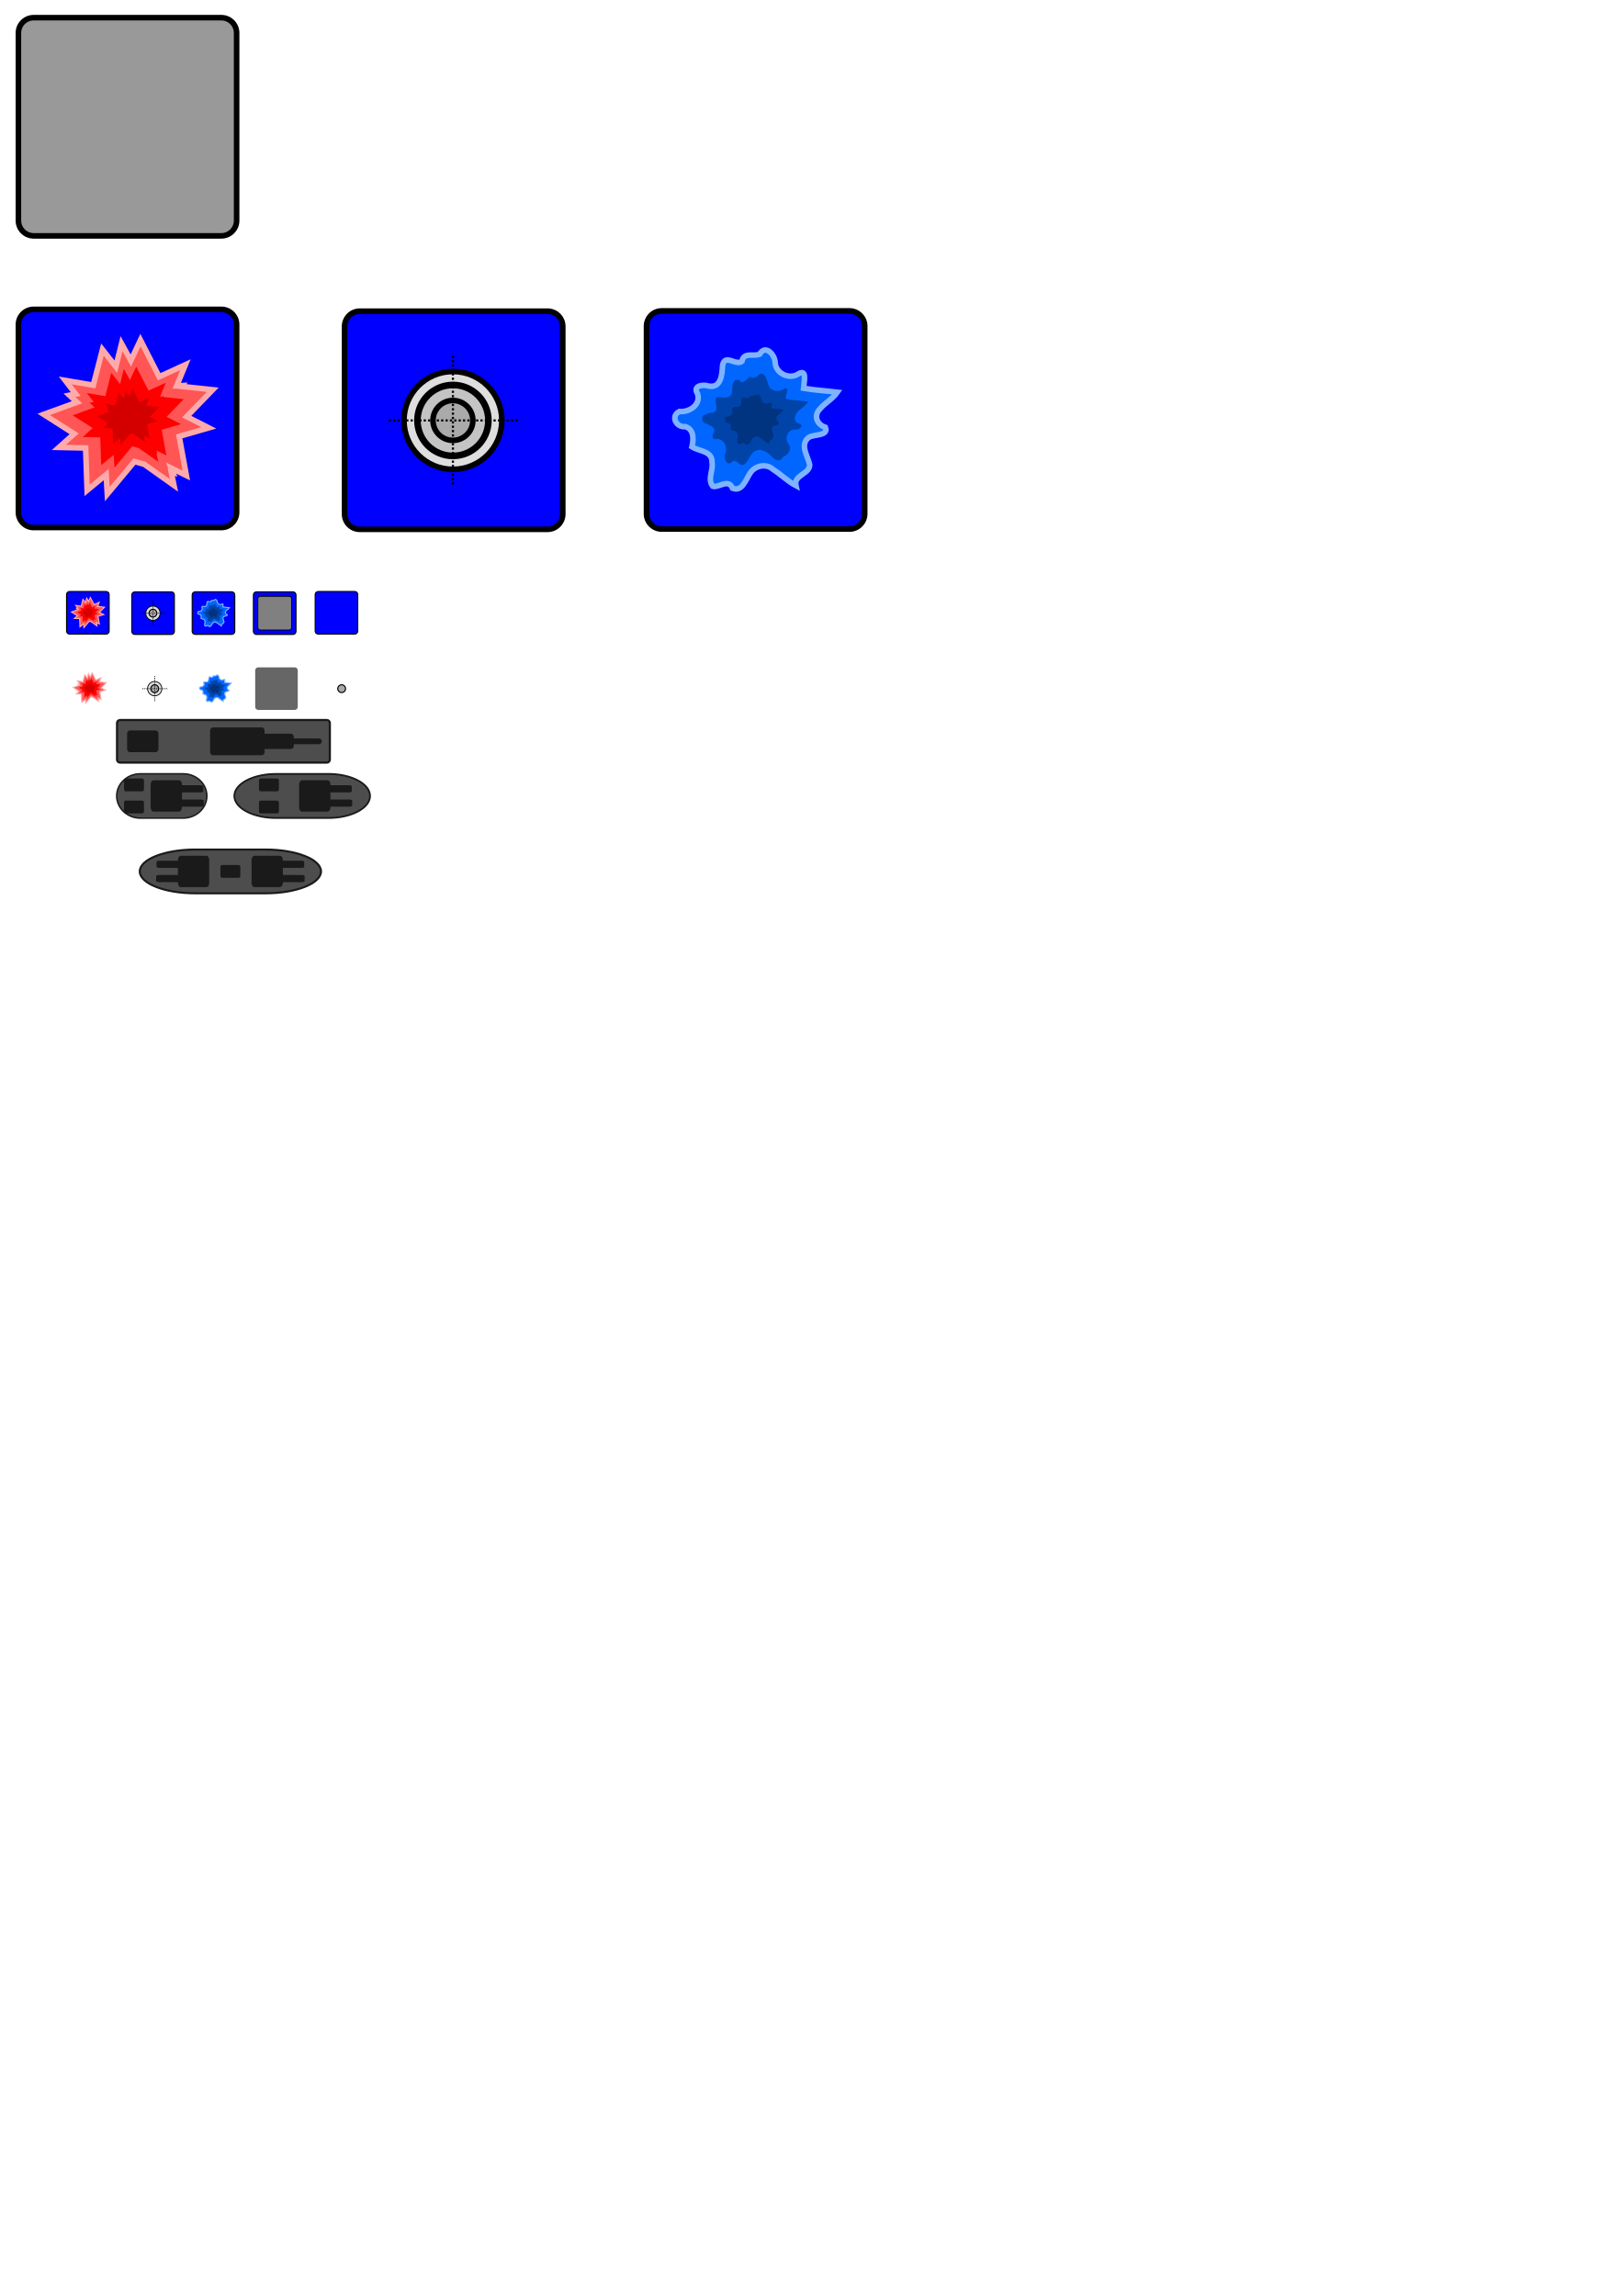
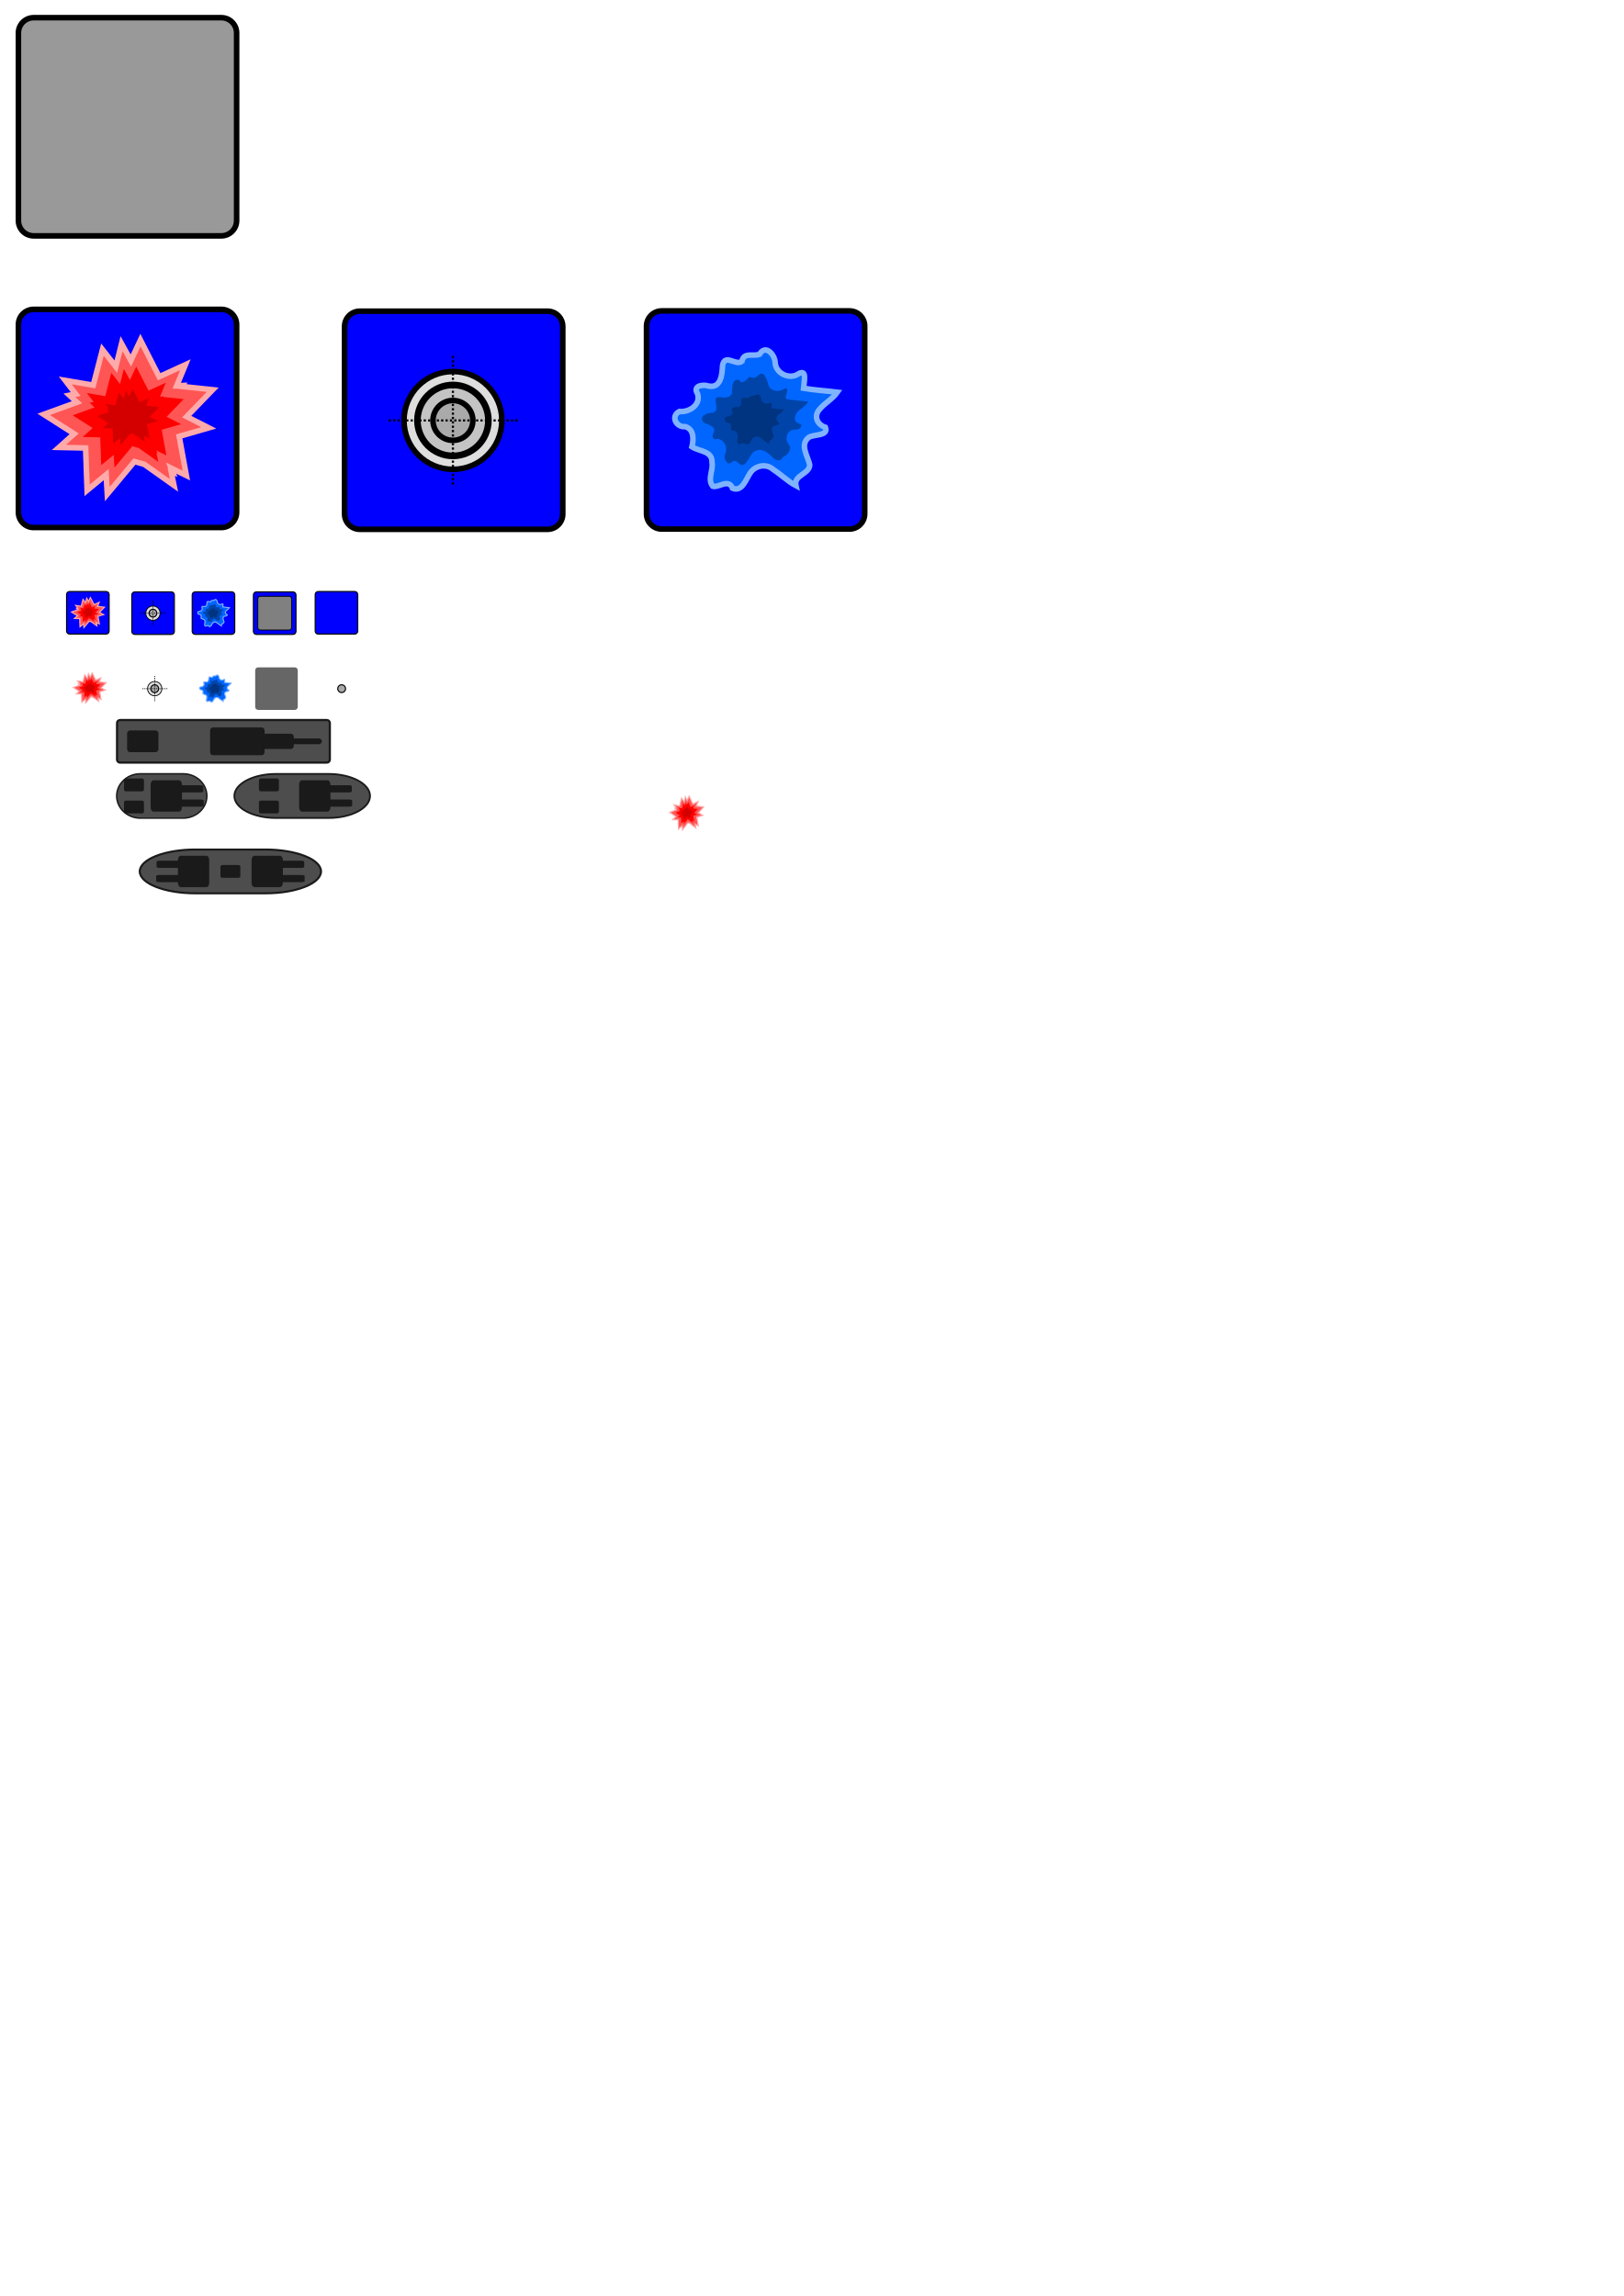
<svg xmlns="http://www.w3.org/2000/svg" width="744.094" height="1052.362" id="svg2">
  <defs id="defs4">
    </defs>
  <g id="layer1">
    <rect style="opacity:1;fill:#999999;fill-opacity:1;stroke:#000000;stroke-width:2.55;stroke-linecap:butt;stroke-miterlimit:10;stroke-dasharray:none;stroke-dashoffset:0;stroke-opacity:1" id="rect2383" width="100" height="100" x="8.436" y="8.102" rx="7" ry="7" />
    <rect ry="7" rx="7" y="141.791" x="8.436" height="100" width="100" id="rect2385" style="opacity:1;fill:#0000ff;fill-opacity:1;stroke:#000000;stroke-width:2.55;stroke-linecap:butt;stroke-miterlimit:10;stroke-dasharray:none;stroke-dashoffset:0;stroke-opacity:1" />
    <rect style="opacity:1;fill:#0000ff;fill-opacity:1;stroke:#000000;stroke-width:2.55;stroke-linecap:butt;stroke-miterlimit:10;stroke-dasharray:none;stroke-dashoffset:0;stroke-opacity:1" id="rect2387" width="100" height="100" x="157.902" y="142.621" rx="7" ry="7" />
    <path style="fill:#dedede;fill-opacity:1;stroke:#000000;stroke-width:2.55;stroke-linecap:butt;stroke-miterlimit:10;stroke-dasharray:none;stroke-dashoffset:0;stroke-opacity:1" id="path2393" d="M 302.253,300.052 A 22.42,22.42 0 1 1 257.413,300.052 A 22.42,22.42 0 1 1 302.253,300.052 z" transform="translate(-72.27311,-107.3503)" />
    <path d="M 302.253,300.052 A 22.42,22.42 0 1 1 257.413,300.052 A 22.42,22.42 0 1 1 302.253,300.052 z" id="path2395" style="fill:#c4c4c4;fill-opacity:1;stroke:#000000;stroke-width:4.173;stroke-linecap:butt;stroke-miterlimit:10;stroke-dasharray:none;stroke-dashoffset:0;stroke-opacity:1" transform="matrix(0.7252828,0,0,0.7252828,4.601773,-24.92079)" />
    <path transform="matrix(0.407808,0,0,0.407808,93.44163,70.33817)" style="fill:#aaaaaa;fill-opacity:1;stroke:#000000;stroke-width:6.253;stroke-linecap:butt;stroke-miterlimit:10;stroke-dasharray:none;stroke-dashoffset:0;stroke-opacity:1" id="path2397" d="M 302.253,300.052 A 22.42,22.42 0 1 1 257.413,300.052 A 22.42,22.42 0 1 1 302.253,300.052 z" />
    <g id="g3237" transform="translate(-47.31914,-139.6678)">
      <path id="path3225" d="M 144.802,318.3 L 130.586,316.787 L 130.844,316.385 L 128.416,316.517 L 128.283,316.519 L 132.286,306.833 L 120.251,312.332 L 111.684,295.557 L 107.277,304.897 L 103.028,297.194 L 100.388,307.717 L 94.281,299.915 L 90.065,316.212 L 77.23,314.034 L 82.006,320.291 L 79.142,320.829 L 82.604,324.038 L 67.344,329.594 L 81.295,338.493 L 74.313,344.74 L 86.561,345.006 L 87.242,364.421 L 95.975,357.213 L 96.489,366.133 L 108.928,351.212 L 113.46,352.501 L 127.048,362.135 L 125.789,356.014 L 126.5,356.222 L 125.712,354.203 L 132.713,357.613 L 129.429,339.682 L 142.973,335.77 L 132.869,330.625 L 144.802,318.3 z" style="opacity:1;fill:#ff5555;fill-opacity:1;stroke:#ffaaaa;stroke-width:2.55;stroke-linecap:butt;stroke-miterlimit:10;stroke-dasharray:none;stroke-dashoffset:0;stroke-opacity:1" />
      <path style="opacity:1;fill:#ff0000;fill-opacity:1;stroke:none;stroke-width:2.55;stroke-linecap:butt;stroke-miterlimit:10;stroke-dasharray:none;stroke-dashoffset:0;stroke-opacity:1" d="M 131.512,322.618 L 122.174,321.626 L 122.344,321.362 L 120.749,321.449 L 120.662,321.45 L 123.291,315.099 L 115.386,318.705 L 109.759,307.704 L 106.864,313.829 L 104.073,308.777 L 102.339,315.678 L 98.327,310.561 L 95.558,321.249 L 87.128,319.821 L 90.265,323.924 L 88.384,324.277 L 90.657,326.381 L 80.634,330.025 L 89.797,335.86 L 85.211,339.957 L 93.257,340.132 L 93.704,352.863 L 99.44,348.137 L 99.778,353.986 L 107.948,344.201 L 110.925,345.046 L 119.851,351.364 L 119.023,347.35 L 119.49,347.487 L 118.973,346.163 L 123.572,348.399 L 121.414,336.64 L 130.31,334.075 L 123.674,330.701 L 131.512,322.618 z" id="path3233" />
      <path id="path3235" d="M 120.32,326.254 L 115.091,325.701 L 115.186,325.554 L 114.292,325.602 L 114.243,325.603 L 115.716,322.059 L 111.289,324.071 L 108.137,317.933 L 106.516,321.35 L 104.953,318.532 L 103.982,322.382 L 101.735,319.527 L 100.184,325.491 L 95.462,324.694 L 97.219,326.983 L 96.166,327.18 L 97.439,328.354 L 91.825,330.387 L 96.958,333.643 L 94.389,335.929 L 98.895,336.027 L 99.146,343.131 L 102.358,340.493 L 102.547,343.757 L 107.123,338.297 L 108.79,338.769 L 113.789,342.294 L 113.326,340.054 L 113.588,340.131 L 113.298,339.392 L 115.873,340.64 L 114.665,334.079 L 119.647,332.647 L 115.93,330.765 L 120.32,326.254 z" style="opacity:1;fill:#d40000;fill-opacity:1;stroke:none;stroke-width:2.55;stroke-linecap:butt;stroke-miterlimit:10;stroke-dasharray:none;stroke-dashoffset:0;stroke-opacity:1" />
    </g>
    <rect style="opacity:1;fill:#0000ff;fill-opacity:1;stroke:#000000;stroke-width:2.55;stroke-linecap:butt;stroke-miterlimit:10;stroke-dasharray:none;stroke-dashoffset:0;stroke-opacity:1" id="rect3248" width="100" height="100" x="296.274" y="142.494" rx="7" ry="7" />
    <g id="g3342" transform="translate(7.113585,101.0409)">
      <path id="path3270" d="M 376.615,78.715 C 371.452,78.068 366.24,77.811 361.11,76.907 C 361.271,74.371 363.117,67.369 358.36,70.562 C 354.293,72.936 348.315,69.936 348.134,65.129 C 347.97,61.463 343.656,56.635 340.992,61.317 C 338.16,62.489 333.743,60.161 332.908,64.536 C 330.161,66.884 325.076,60.728 324.007,66.49 C 323.809,70.509 323.352,77.005 317.629,75.904 C 315.033,75.012 310.173,75.727 312.549,79.416 C 314.193,84.565 308.648,88.009 304.222,87.564 C 299.992,89.712 302.865,95.018 306.887,94.486 C 311.237,95.753 310.677,100.979 309.964,103.732 C 313.222,105.953 319.329,105.47 319.18,110.881 C 319.872,114.529 316.916,118.586 319.516,121.842 C 322.12,122.666 326.738,118.105 328.594,122.744 C 332.938,124.517 334.72,118.758 336.532,115.986 C 338.743,112.364 344,111.175 347.227,114.167 C 350.826,116.434 353.833,119.555 357.617,121.543 C 356.508,116.625 363.927,116.293 363.96,111.996 C 363.108,108.001 359.24,102.87 363.469,99.465 C 365.686,97.902 372.79,98.912 371.129,94.808 C 367.265,93.549 365.566,89.525 368.655,86.362 C 371.042,83.54 374.497,81.809 376.615,78.715 z" style="fill:#0066ff;fill-opacity:1;stroke:#80b3ff;stroke-width:2.55;stroke-linecap:butt;stroke-miterlimit:10;stroke-dasharray:none;stroke-dashoffset:0;stroke-opacity:1" />
      <path id="path3272" d="M 363.325,83.033 C 359.926,82.594 356.486,82.47 353.116,81.815 C 352.309,80.352 355.384,76.322 352.176,77.113 C 349.99,78.913 345.787,78.358 345.047,75.325 C 344.398,73.484 343.352,68.774 340.705,70.649 C 339.613,72.152 337.647,72.553 336.482,71.572 C 335.144,72.649 333.086,75.693 331.582,73.079 C 328.034,72.441 328.469,77.056 328.312,79.314 C 327.082,82.092 323.514,80.868 321.397,80.989 C 319.49,82.974 323.223,87.017 319.46,88.146 C 317.169,88.064 312.856,89.697 315.269,92.47 C 316.961,93.732 320.85,93.997 320.12,96.948 C 318.999,98.519 319.14,100.842 321.592,100.114 C 324.806,100.288 326.585,104.251 325.155,106.968 C 324.396,108.977 325.985,112.907 328.341,110.641 C 330.526,108.852 331.783,113.05 333.765,111.899 C 336.3,110.391 336.414,106.66 339.323,105.521 C 342.115,104.274 344.878,106.494 346.737,108.389 C 348.026,109.942 350.659,110.904 351.528,108.516 C 354.195,107.475 356.269,104.401 353.89,101.983 C 352.345,99.237 354.171,95.52 357.488,95.864 C 359.237,96.134 361.628,93.678 358.946,93.081 C 355.495,91.82 357.675,87.49 360.075,86.293 C 361.248,85.306 362.5,84.351 363.325,83.033 z" style="fill:#0044aa;fill-opacity:1;stroke:none;stroke-width:2.55;stroke-linecap:butt;stroke-miterlimit:10;stroke-dasharray:none;stroke-dashoffset:0;stroke-opacity:1" />
      <path id="path3274" d="M 352.134,86.67 C 350.207,86.474 348.283,86.242 346.353,86.081 C 346.563,85.157 347.05,82.654 345.345,83.728 C 343.662,84.616 341.677,83.251 341.637,81.424 C 341.417,80.101 340.047,79.104 339.021,80.237 C 337.733,80.252 336.26,80.535 335.588,81.597 C 334.432,81.106 332.451,80.719 332.656,82.665 C 332.567,83.762 332.506,85.433 331.116,85.614 C 329.915,85.163 327.614,85.704 328.553,87.409 C 328.999,89.184 327.013,89.946 325.637,89.959 C 324.063,91.019 325.65,92.964 327.118,92.88 C 328.832,93.682 326.733,96.114 328.786,96.338 C 330.733,96.4 331.367,98.39 330.879,100.013 C 330.501,101.133 330.762,103.309 332.406,102.397 C 333.42,101.643 334.287,102.356 335.12,102.79 C 336.754,102.718 337.005,100.788 337.851,99.759 C 338.912,98.731 340.841,98.834 341.792,99.962 C 343.041,100.804 344.134,101.892 345.497,102.55 C 344.685,100.898 347.295,100.395 347.35,98.903 C 347.398,97.396 345.572,95.466 347.226,94.281 C 348.11,93.88 350.832,93.817 349.504,92.351 C 348.203,91.239 348.522,89.422 350.046,88.72 C 350.796,88.097 351.558,87.466 352.134,86.67 z" style="fill:#003380;fill-opacity:1;stroke:none;stroke-width:2.55;stroke-linecap:butt;stroke-miterlimit:10;stroke-dasharray:none;stroke-dashoffset:0;stroke-opacity:1" />
    </g>
    <g id="g3351" style="stroke:#000000;stroke-width:1;stroke-miterlimit:4;stroke-dasharray:1,1;stroke-dashoffset:0">
      <path id="path3347" d="M 207.56,163.091 C 207.56,222.313 207.56,222.313 207.56,222.313" style="fill:none;fill-rule:evenodd;stroke:#000000;stroke-width:1;stroke-linecap:butt;stroke-linejoin:miter;stroke-opacity:1;stroke-miterlimit:4;stroke-dasharray:1,1;stroke-dashoffset:0" />
      <path style="fill:none;fill-rule:evenodd;stroke:#000000;stroke-width:1;stroke-linecap:butt;stroke-linejoin:miter;stroke-miterlimit:4;stroke-dasharray:1,1;stroke-opacity:1;stroke-dashoffset:0" d="M 237.171,192.702 C 177.949,192.702 177.949,192.702 177.949,192.702" id="path3349" />
    </g>
    <rect style="opacity:1;fill:#0000ff;fill-opacity:1;stroke:#000000;stroke-width:0.497;stroke-linecap:butt;stroke-miterlimit:10;stroke-dasharray:none;stroke-dashoffset:0;stroke-opacity:1" id="rect3355" width="19.503" height="19.503" x="30.512" y="271.12" rx="1.365" ry="1.365" />
    <rect ry="1.365" rx="1.365" y="271.286" x="60.405" height="19.503" width="19.503" id="rect3357" style="opacity:1;fill:#0000ff;fill-opacity:1;stroke:#000000;stroke-width:0.497;stroke-linecap:butt;stroke-miterlimit:10;stroke-dasharray:none;stroke-dashoffset:0;stroke-opacity:1" />
    <path transform="matrix(0.1463328,0,0,0.1463328,29.14071,237.1456)" d="M 302.253,300.052 A 22.42,22.42 0 1 1 257.413,300.052 A 22.42,22.42 0 1 1 302.253,300.052 z" id="path3359" style="fill:#dedede;fill-opacity:1;stroke:#000000;stroke-width:2.55;stroke-linecap:butt;stroke-miterlimit:10;stroke-dasharray:none;stroke-dashoffset:0;stroke-opacity:1" />
    <path d="M 302.253,300.052 A 22.42,22.42 0 1 1 257.413,300.052 A 22.42,22.42 0 1 1 302.253,300.052 z" id="path3363" style="fill:#aaaaaa;fill-opacity:1;stroke:#000000;stroke-width:6.253;stroke-linecap:butt;stroke-miterlimit:10;stroke-dasharray:none;stroke-dashoffset:0;stroke-opacity:1" transform="matrix(7.9533496e-2,0,0,7.9533496e-2,47.83335,257.1889)" />
    <g transform="matrix(0.1950268,0,0,0.1950268,19.63791,216.2279)" id="g3365">
      <path style="opacity:1;fill:#ff5555;fill-opacity:1;stroke:#ffaaaa;stroke-width:2.55;stroke-linecap:butt;stroke-miterlimit:10;stroke-dasharray:none;stroke-dashoffset:0;stroke-opacity:1" d="M 144.802,318.3 L 130.586,316.787 L 130.844,316.385 L 128.416,316.517 L 128.283,316.519 L 132.286,306.833 L 120.251,312.332 L 111.684,295.557 L 107.277,304.897 L 103.028,297.194 L 100.388,307.717 L 94.281,299.915 L 90.065,316.212 L 77.23,314.034 L 82.006,320.291 L 79.142,320.829 L 82.604,324.038 L 67.344,329.594 L 81.295,338.493 L 74.313,344.74 L 86.561,345.006 L 87.242,364.421 L 95.975,357.213 L 96.489,366.133 L 108.928,351.212 L 113.46,352.501 L 127.048,362.135 L 125.789,356.014 L 126.5,356.222 L 125.712,354.203 L 132.713,357.613 L 129.429,339.682 L 142.973,335.77 L 132.869,330.625 L 144.802,318.3 z" id="path3367" />
      <path id="path3369" d="M 131.512,322.618 L 122.174,321.626 L 122.344,321.362 L 120.749,321.449 L 120.662,321.45 L 123.291,315.099 L 115.386,318.705 L 109.759,307.704 L 106.864,313.829 L 104.073,308.777 L 102.339,315.678 L 98.327,310.561 L 95.558,321.249 L 87.128,319.821 L 90.265,323.924 L 88.384,324.277 L 90.657,326.381 L 80.634,330.025 L 89.797,335.86 L 85.211,339.957 L 93.257,340.132 L 93.704,352.863 L 99.44,348.137 L 99.778,353.986 L 107.948,344.201 L 110.925,345.046 L 119.851,351.364 L 119.023,347.35 L 119.49,347.487 L 118.973,346.163 L 123.572,348.399 L 121.414,336.64 L 130.31,334.075 L 123.674,330.701 L 131.512,322.618 z" style="opacity:1;fill:#ff0000;fill-opacity:1;stroke:none;stroke-width:2.55;stroke-linecap:butt;stroke-miterlimit:10;stroke-dasharray:none;stroke-dashoffset:0;stroke-opacity:1" />
      <path style="opacity:1;fill:#d40000;fill-opacity:1;stroke:none;stroke-width:2.55;stroke-linecap:butt;stroke-miterlimit:10;stroke-dasharray:none;stroke-dashoffset:0;stroke-opacity:1" d="M 120.32,326.254 L 115.091,325.701 L 115.186,325.554 L 114.292,325.602 L 114.243,325.603 L 115.716,322.059 L 111.289,324.071 L 108.137,317.933 L 106.516,321.35 L 104.953,318.532 L 103.982,322.382 L 101.735,319.527 L 100.184,325.491 L 95.462,324.694 L 97.219,326.983 L 96.166,327.18 L 97.439,328.354 L 91.825,330.387 L 96.958,333.643 L 94.389,335.929 L 98.895,336.027 L 99.146,343.131 L 102.358,340.493 L 102.547,343.757 L 107.123,338.297 L 108.79,338.769 L 113.789,342.294 L 113.326,340.054 L 113.588,340.131 L 113.298,339.392 L 115.873,340.64 L 114.665,334.079 L 119.647,332.647 L 115.93,330.765 L 120.32,326.254 z" id="path3371" />
    </g>
    <rect ry="1.365" rx="1.365" y="271.26" x="88.079" height="19.503" width="19.503" id="rect3373" style="opacity:1;fill:#0000ff;fill-opacity:1;stroke:#000000;stroke-width:0.497;stroke-linecap:butt;stroke-miterlimit:10;stroke-dasharray:none;stroke-dashoffset:0;stroke-opacity:1" />
    <g transform="matrix(0.1950268,0,0,0.1950268,31.68522,263.1761)" id="g3375">
      <path style="fill:#0066ff;fill-opacity:1;stroke:#80b3ff;stroke-width:2.55;stroke-linecap:butt;stroke-miterlimit:10;stroke-dasharray:none;stroke-dashoffset:0;stroke-opacity:1" d="M 376.615,78.715 C 371.452,78.068 366.24,77.811 361.11,76.907 C 361.271,74.371 363.117,67.369 358.36,70.562 C 354.293,72.936 348.315,69.936 348.134,65.129 C 347.97,61.463 343.656,56.635 340.992,61.317 C 338.16,62.489 333.743,60.161 332.908,64.536 C 330.161,66.884 325.076,60.728 324.007,66.49 C 323.809,70.509 323.352,77.005 317.629,75.904 C 315.033,75.012 310.173,75.727 312.549,79.416 C 314.193,84.565 308.648,88.009 304.222,87.564 C 299.992,89.712 302.865,95.018 306.887,94.486 C 311.237,95.753 310.677,100.979 309.964,103.732 C 313.222,105.953 319.329,105.47 319.18,110.881 C 319.872,114.529 316.916,118.586 319.516,121.842 C 322.12,122.666 326.738,118.105 328.594,122.744 C 332.938,124.517 334.72,118.758 336.532,115.986 C 338.743,112.364 344,111.175 347.227,114.167 C 350.826,116.434 353.833,119.555 357.617,121.543 C 356.508,116.625 363.927,116.293 363.96,111.996 C 363.108,108.001 359.24,102.87 363.469,99.465 C 365.686,97.902 372.79,98.912 371.129,94.808 C 367.265,93.549 365.566,89.525 368.655,86.362 C 371.042,83.54 374.497,81.809 376.615,78.715 z" id="path3377" />
      <path style="fill:#0044aa;fill-opacity:1;stroke:none;stroke-width:2.55;stroke-linecap:butt;stroke-miterlimit:10;stroke-dasharray:none;stroke-dashoffset:0;stroke-opacity:1" d="M 363.325,83.033 C 359.926,82.594 356.486,82.47 353.116,81.815 C 352.309,80.352 355.384,76.322 352.176,77.113 C 349.99,78.913 345.787,78.358 345.047,75.325 C 344.398,73.484 343.352,68.774 340.705,70.649 C 339.613,72.152 337.647,72.553 336.482,71.572 C 335.144,72.649 333.086,75.693 331.582,73.079 C 328.034,72.441 328.469,77.056 328.312,79.314 C 327.082,82.092 323.514,80.868 321.397,80.989 C 319.49,82.974 323.223,87.017 319.46,88.146 C 317.169,88.064 312.856,89.697 315.269,92.47 C 316.961,93.732 320.85,93.997 320.12,96.948 C 318.999,98.519 319.14,100.842 321.592,100.114 C 324.806,100.288 326.585,104.251 325.155,106.968 C 324.396,108.977 325.985,112.907 328.341,110.641 C 330.526,108.852 331.783,113.05 333.765,111.899 C 336.3,110.391 336.414,106.66 339.323,105.521 C 342.115,104.274 344.878,106.494 346.737,108.389 C 348.026,109.942 350.659,110.904 351.528,108.516 C 354.195,107.475 356.269,104.401 353.89,101.983 C 352.345,99.237 354.171,95.52 357.488,95.864 C 359.237,96.134 361.628,93.678 358.946,93.081 C 355.495,91.82 357.675,87.49 360.075,86.293 C 361.248,85.306 362.5,84.351 363.325,83.033 z" id="path3379" />
      <path style="fill:#003380;fill-opacity:1;stroke:none;stroke-width:2.55;stroke-linecap:butt;stroke-miterlimit:10;stroke-dasharray:none;stroke-dashoffset:0;stroke-opacity:1" d="M 352.134,86.67 C 350.207,86.474 348.283,86.242 346.353,86.081 C 346.563,85.157 347.05,82.654 345.345,83.728 C 343.662,84.616 341.677,83.251 341.637,81.424 C 341.417,80.101 340.047,79.104 339.021,80.237 C 337.733,80.252 336.26,80.535 335.588,81.597 C 334.432,81.106 332.451,80.719 332.656,82.665 C 332.567,83.762 332.506,85.433 331.116,85.614 C 329.915,85.163 327.614,85.704 328.553,87.409 C 328.999,89.184 327.013,89.946 325.637,89.959 C 324.063,91.019 325.65,92.964 327.118,92.88 C 328.832,93.682 326.733,96.114 328.786,96.338 C 330.733,96.4 331.367,98.39 330.879,100.013 C 330.501,101.133 330.762,103.309 332.406,102.397 C 333.42,101.643 334.287,102.356 335.12,102.79 C 336.754,102.718 337.005,100.788 337.851,99.759 C 338.912,98.731 340.841,98.834 341.792,99.962 C 343.041,100.804 344.134,101.892 345.497,102.55 C 344.685,100.898 347.295,100.395 347.35,98.903 C 347.398,97.396 345.572,95.466 347.226,94.281 C 348.11,93.88 350.832,93.817 349.504,92.351 C 348.203,91.239 348.522,89.422 350.046,88.72 C 350.796,88.097 351.558,87.466 352.134,86.67 z" id="path3381" />
    </g>
    <g style="stroke:#000000;stroke-width:2.025;stroke-miterlimit:4;stroke-dasharray:2.025, 2.025;stroke-dashoffset:0" id="g3383" transform="matrix(0.1950268,0,0,0.1950268,29.60973,243.471)">
      <path style="fill:none;fill-rule:evenodd;stroke:#000000;stroke-width:2.025;stroke-linecap:butt;stroke-linejoin:miter;stroke-miterlimit:4;stroke-dasharray:2.025, 2.025;stroke-dashoffset:0;stroke-opacity:1" d="M 207.56,163.091 C 207.56,222.313 207.56,222.313 207.56,222.313" id="path3385" />
      <path id="path3387" d="M 237.171,192.702 C 177.949,192.702 177.949,192.702 177.949,192.702" style="fill:none;fill-rule:evenodd;stroke:#000000;stroke-width:2.025;stroke-linecap:butt;stroke-linejoin:miter;stroke-miterlimit:4;stroke-dasharray:2.025, 2.025;stroke-dashoffset:0;stroke-opacity:1" />
    </g>
    <rect style="opacity:1;fill:#0000ff;fill-opacity:1;stroke:#000000;stroke-width:0.497;stroke-linecap:butt;stroke-miterlimit:10;stroke-dasharray:none;stroke-dashoffset:0;stroke-opacity:1" id="rect3389" width="19.503" height="19.503" x="116.133" y="271.286" rx="1.365" ry="1.365" />
    <rect ry="1.082" rx="1.082" y="273.311" x="118.158" height="15.452" width="15.452" id="rect3401" style="opacity:1;fill:#808080;fill-opacity:1;stroke:#000000;stroke-width:0.394;stroke-linecap:butt;stroke-miterlimit:10;stroke-dasharray:none;stroke-dashoffset:0;stroke-opacity:1" />
    <rect style="opacity:1;fill:#0000ff;fill-opacity:1;stroke:#000000;stroke-width:0.497;stroke-linecap:butt;stroke-miterlimit:10;stroke-dasharray:none;stroke-dashoffset:0;stroke-opacity:1" id="rect3403" width="19.503" height="19.503" x="144.438" y="271.123" rx="1.365" ry="1.365" />
    <rect ry="1.365" rx="1.365" y="305.712" x="31.328" height="19.503" width="19.503" id="rect2426" style="opacity:1;fill:none;fill-opacity:1;stroke:none;stroke-width:0.497;stroke-linecap:butt;stroke-miterlimit:10;stroke-dasharray:none;stroke-dashoffset:0;stroke-opacity:1" />
    <rect style="opacity:1;fill:none;fill-opacity:1;stroke:none;stroke-width:0.497;stroke-linecap:butt;stroke-miterlimit:10;stroke-dasharray:none;stroke-dashoffset:0;stroke-opacity:1" id="rect2428" width="19.503" height="19.503" x="61.221" y="305.878" rx="1.365" ry="1.365" />
    <path style="fill:#dedede;fill-opacity:1;stroke:#000000;stroke-width:2.55;stroke-linecap:butt;stroke-miterlimit:10;stroke-dasharray:none;stroke-dashoffset:0;stroke-opacity:1" id="path2430" d="M 302.253,300.052 A 22.42,22.42 0 1 1 257.413,300.052 A 22.42,22.42 0 1 1 302.253,300.052 z" transform="matrix(0.1463328,0,0,0.1463328,29.95657,271.7379)" />
    <path transform="matrix(7.9533496e-2,0,0,7.9533496e-2,48.64921,291.7812)" style="fill:#aaaaaa;fill-opacity:1;stroke:#000000;stroke-width:6.253;stroke-linecap:butt;stroke-miterlimit:10;stroke-dasharray:none;stroke-dashoffset:0;stroke-opacity:1" id="path2432" d="M 302.253,300.052 A 22.42,22.42 0 1 1 257.413,300.052 A 22.42,22.42 0 1 1 302.253,300.052 z" />
    <g id="g2434" transform="matrix(0.1950268,0,0,0.1950268,20.45376,250.8203)">
      <path id="path2436" d="M 144.802,318.3 L 130.586,316.787 L 130.844,316.385 L 128.416,316.517 L 128.283,316.519 L 132.286,306.833 L 120.251,312.332 L 111.684,295.557 L 107.277,304.897 L 103.028,297.194 L 100.388,307.717 L 94.281,299.915 L 90.065,316.212 L 77.23,314.034 L 82.006,320.291 L 79.142,320.829 L 82.604,324.038 L 67.344,329.594 L 81.295,338.493 L 74.313,344.74 L 86.561,345.006 L 87.242,364.421 L 95.975,357.213 L 96.489,366.133 L 108.928,351.212 L 113.46,352.501 L 127.048,362.135 L 125.789,356.014 L 126.5,356.222 L 125.712,354.203 L 132.713,357.613 L 129.429,339.682 L 142.973,335.77 L 132.869,330.625 L 144.802,318.3 z" style="opacity:1;fill:#ff5555;fill-opacity:1;stroke:#ffaaaa;stroke-width:2.55;stroke-linecap:butt;stroke-miterlimit:10;stroke-dasharray:none;stroke-dashoffset:0;stroke-opacity:1" />
      <path style="opacity:1;fill:#ff0000;fill-opacity:1;stroke:none;stroke-width:2.55;stroke-linecap:butt;stroke-miterlimit:10;stroke-dasharray:none;stroke-dashoffset:0;stroke-opacity:1" d="M 131.512,322.618 L 122.174,321.626 L 122.344,321.362 L 120.749,321.449 L 120.662,321.45 L 123.291,315.099 L 115.386,318.705 L 109.759,307.704 L 106.864,313.829 L 104.073,308.777 L 102.339,315.678 L 98.327,310.561 L 95.558,321.249 L 87.128,319.821 L 90.265,323.924 L 88.384,324.277 L 90.657,326.381 L 80.634,330.025 L 89.797,335.86 L 85.211,339.957 L 93.257,340.132 L 93.704,352.863 L 99.44,348.137 L 99.778,353.986 L 107.948,344.201 L 110.925,345.046 L 119.851,351.364 L 119.023,347.35 L 119.49,347.487 L 118.973,346.163 L 123.572,348.399 L 121.414,336.64 L 130.31,334.075 L 123.674,330.701 L 131.512,322.618 z" id="path2438" />
      <path id="path2440" d="M 120.32,326.254 L 115.091,325.701 L 115.186,325.554 L 114.292,325.602 L 114.243,325.603 L 115.716,322.059 L 111.289,324.071 L 108.137,317.933 L 106.516,321.35 L 104.953,318.532 L 103.982,322.382 L 101.735,319.527 L 100.184,325.491 L 95.462,324.694 L 97.219,326.983 L 96.166,327.18 L 97.439,328.354 L 91.825,330.387 L 96.958,333.643 L 94.389,335.929 L 98.895,336.027 L 99.146,343.131 L 102.358,340.493 L 102.547,343.757 L 107.123,338.297 L 108.79,338.769 L 113.789,342.294 L 113.326,340.054 L 113.588,340.131 L 113.298,339.392 L 115.873,340.64 L 114.665,334.079 L 119.647,332.647 L 115.93,330.765 L 120.32,326.254 z" style="opacity:1;fill:#d40000;fill-opacity:1;stroke:none;stroke-width:2.55;stroke-linecap:butt;stroke-miterlimit:10;stroke-dasharray:none;stroke-dashoffset:0;stroke-opacity:1" />
    </g>
    <rect style="opacity:1;fill:none;fill-opacity:1;stroke:none;stroke-width:0.497;stroke-linecap:butt;stroke-miterlimit:10;stroke-dasharray:none;stroke-dashoffset:0;stroke-opacity:1" id="rect2442" width="19.503" height="19.503" x="88.895" y="305.853" rx="1.365" ry="1.365" />
    <g id="g2444" transform="matrix(0.1950268,0,0,0.1950268,32.50108,297.7684)">
      <path id="path2446" d="M 376.615,78.715 C 371.452,78.068 366.24,77.811 361.11,76.907 C 361.271,74.371 363.117,67.369 358.36,70.562 C 354.293,72.936 348.315,69.936 348.134,65.129 C 347.97,61.463 343.656,56.635 340.992,61.317 C 338.16,62.489 333.743,60.161 332.908,64.536 C 330.161,66.884 325.076,60.728 324.007,66.49 C 323.809,70.509 323.352,77.005 317.629,75.904 C 315.033,75.012 310.173,75.727 312.549,79.416 C 314.193,84.565 308.648,88.009 304.222,87.564 C 299.992,89.712 302.865,95.018 306.887,94.486 C 311.237,95.753 310.677,100.979 309.964,103.732 C 313.222,105.953 319.329,105.47 319.18,110.881 C 319.872,114.529 316.916,118.586 319.516,121.842 C 322.12,122.666 326.738,118.105 328.594,122.744 C 332.938,124.517 334.72,118.758 336.532,115.986 C 338.743,112.364 344,111.175 347.227,114.167 C 350.826,116.434 353.833,119.555 357.617,121.543 C 356.508,116.625 363.927,116.293 363.96,111.996 C 363.108,108.001 359.24,102.87 363.469,99.465 C 365.686,97.902 372.79,98.912 371.129,94.808 C 367.265,93.549 365.566,89.525 368.655,86.362 C 371.042,83.54 374.497,81.809 376.615,78.715 z" style="fill:#0066ff;fill-opacity:1;stroke:#80b3ff;stroke-width:2.55;stroke-linecap:butt;stroke-miterlimit:10;stroke-dasharray:none;stroke-dashoffset:0;stroke-opacity:1" />
      <path id="path2448" d="M 363.325,83.033 C 359.926,82.594 356.486,82.47 353.116,81.815 C 352.309,80.352 355.384,76.322 352.176,77.113 C 349.99,78.913 345.787,78.358 345.047,75.325 C 344.398,73.484 343.352,68.774 340.705,70.649 C 339.613,72.152 337.647,72.553 336.482,71.572 C 335.144,72.649 333.086,75.693 331.582,73.079 C 328.034,72.441 328.469,77.056 328.312,79.314 C 327.082,82.092 323.514,80.868 321.397,80.989 C 319.49,82.974 323.223,87.017 319.46,88.146 C 317.169,88.064 312.856,89.697 315.269,92.47 C 316.961,93.732 320.85,93.997 320.12,96.948 C 318.999,98.519 319.14,100.842 321.592,100.114 C 324.806,100.288 326.585,104.251 325.155,106.968 C 324.396,108.977 325.985,112.907 328.341,110.641 C 330.526,108.852 331.783,113.05 333.765,111.899 C 336.3,110.391 336.414,106.66 339.323,105.521 C 342.115,104.274 344.878,106.494 346.737,108.389 C 348.026,109.942 350.659,110.904 351.528,108.516 C 354.195,107.475 356.269,104.401 353.89,101.983 C 352.345,99.237 354.171,95.52 357.488,95.864 C 359.237,96.134 361.628,93.678 358.946,93.081 C 355.495,91.82 357.675,87.49 360.075,86.293 C 361.248,85.306 362.5,84.351 363.325,83.033 z" style="fill:#0044aa;fill-opacity:1;stroke:none;stroke-width:2.55;stroke-linecap:butt;stroke-miterlimit:10;stroke-dasharray:none;stroke-dashoffset:0;stroke-opacity:1" />
      <path id="path2450" d="M 352.134,86.67 C 350.207,86.474 348.283,86.242 346.353,86.081 C 346.563,85.157 347.05,82.654 345.345,83.728 C 343.662,84.616 341.677,83.251 341.637,81.424 C 341.417,80.101 340.047,79.104 339.021,80.237 C 337.733,80.252 336.26,80.535 335.588,81.597 C 334.432,81.106 332.451,80.719 332.656,82.665 C 332.567,83.762 332.506,85.433 331.116,85.614 C 329.915,85.163 327.614,85.704 328.553,87.409 C 328.999,89.184 327.013,89.946 325.637,89.959 C 324.063,91.019 325.65,92.964 327.118,92.88 C 328.832,93.682 326.733,96.114 328.786,96.338 C 330.733,96.4 331.367,98.39 330.879,100.013 C 330.501,101.133 330.762,103.309 332.406,102.397 C 333.42,101.643 334.287,102.356 335.12,102.79 C 336.754,102.718 337.005,100.788 337.851,99.759 C 338.912,98.731 340.841,98.834 341.792,99.962 C 343.041,100.804 344.134,101.892 345.497,102.55 C 344.685,100.898 347.295,100.395 347.35,98.903 C 347.398,97.396 345.572,95.466 347.226,94.281 C 348.11,93.88 350.832,93.817 349.504,92.351 C 348.203,91.239 348.522,89.422 350.046,88.72 C 350.796,88.097 351.558,87.466 352.134,86.67 z" style="fill:#003380;fill-opacity:1;stroke:none;stroke-width:2.55;stroke-linecap:butt;stroke-miterlimit:10;stroke-dasharray:none;stroke-dashoffset:0;stroke-opacity:1" />
    </g>
    <g transform="matrix(0.1950268,0,0,0.1950268,30.42559,278.0634)" id="g2452" style="stroke:#000000;stroke-width:2.025;stroke-miterlimit:4;stroke-dasharray:2.025, 2.025;stroke-dashoffset:0">
      <path id="path2454" d="M 207.56,163.091 C 207.56,222.313 207.56,222.313 207.56,222.313" style="fill:none;fill-rule:evenodd;stroke:#000000;stroke-width:2.025;stroke-linecap:butt;stroke-linejoin:miter;stroke-miterlimit:4;stroke-dasharray:2.025, 2.025;stroke-dashoffset:0;stroke-opacity:1" />
      <path style="fill:none;fill-rule:evenodd;stroke:#000000;stroke-width:2.025;stroke-linecap:butt;stroke-linejoin:miter;stroke-miterlimit:4;stroke-dasharray:2.025, 2.025;stroke-dashoffset:0;stroke-opacity:1" d="M 237.171,192.702 C 177.949,192.702 177.949,192.702 177.949,192.702" id="path2456" />
    </g>
    <rect ry="1.365" rx="1.365" y="305.878" x="116.949" height="19.503" width="19.503" id="rect2458" style="opacity:1;fill:#666666;fill-opacity:1;stroke:none;stroke-width:0.497;stroke-linecap:butt;stroke-miterlimit:10;stroke-dasharray:none;stroke-dashoffset:0;stroke-opacity:1" />
    <rect ry="1.365" rx="1.365" y="305.715" x="145.254" height="19.503" width="19.503" id="rect2462" style="opacity:1;fill:none;fill-opacity:1;stroke:none;stroke-width:0.497;stroke-linecap:butt;stroke-miterlimit:10;stroke-dasharray:none;stroke-dashoffset:0;stroke-opacity:1" />
    <rect ry="1.365" rx="1.365" y="305.878" x="146.886" height="19.503" width="19.503" id="rect3282" style="opacity:1;fill:none;fill-opacity:1;stroke:none;stroke-width:0.497;stroke-linecap:butt;stroke-miterlimit:10;stroke-dasharray:none;stroke-dashoffset:0;stroke-opacity:1" />
    <path d="M 302.253,300.052 A 22.42,22.42 0 1 1 257.413,300.052 A 22.42,22.42 0 1 1 302.253,300.052 z" id="path3286" style="fill:#aaaaaa;fill-opacity:1;stroke:#000000;stroke-width:6.253;stroke-linecap:butt;stroke-miterlimit:10;stroke-dasharray:none;stroke-dashoffset:0;stroke-opacity:1" transform="matrix(7.9533496e-2,0,0,7.9533496e-2,134.3142,291.7812)" />
    <rect style="opacity:1;fill:#4d4d4d;fill-opacity:1;stroke:#1a1a1a;stroke-width:1;stroke-linecap:butt;stroke-miterlimit:10;stroke-dasharray:none;stroke-dashoffset:0;stroke-opacity:1" id="rect3294" width="97.513" height="19.503" x="53.639" y="330.028" rx="1.365" ry="1.365" />
    <path style="opacity:1;fill:#1a1a1a;fill-opacity:1;stroke:none;stroke-width:0.395;stroke-linecap:butt;stroke-miterlimit:4;stroke-dasharray:0.395, 0.395;stroke-dashoffset:0;stroke-opacity:1" d="M 97.625 333.406 C 96.869 333.406 96.281 334.025 96.281 334.781 L 96.281 344.781 C 96.281 345.538 96.869 346.156 97.625 346.156 L 119.875 346.156 C 120.631 346.156 121.25 345.538 121.25 344.781 L 121.25 343.281 L 133.25 343.281 C 134.006 343.281 134.625 342.694 134.625 341.938 L 134.625 341.094 L 146.156 341.094 C 146.912 341.094 147.5 340.504 147.5 339.781 C 147.5 339.058 146.912 338.469 146.156 338.469 L 134.625 338.469 L 134.625 337.625 C 134.625 336.869 134.006 336.281 133.25 336.281 L 121.25 336.281 L 121.25 334.781 C 121.25 334.025 120.631 333.406 119.875 333.406 L 97.625 333.406 z " id="rect3296" />
    <rect style="opacity:1;fill:#1a1a1a;fill-opacity:1;stroke:none;stroke-width:0.395;stroke-linecap:butt;stroke-miterlimit:4;stroke-dasharray:0.395, 0.395;stroke-dashoffset:0;stroke-opacity:1" id="rect3302" width="14.359" height="9.953" x="58.252" y="334.802" rx="1.365" ry="1.365" />
    <rect ry="10.168" rx="10.858" y="354.654" x="53.471" height="20.335" width="41.335" id="rect3305" style="opacity:1;fill:#4d4d4d;fill-opacity:1;stroke:#1a1a1a;stroke-width:0.665;stroke-linecap:butt;stroke-miterlimit:10;stroke-dasharray:none;stroke-dashoffset:0;stroke-opacity:1" />
    <path style="opacity:1;fill:#1a1a1a;fill-opacity:1;stroke:none;stroke-width:0.395;stroke-linecap:butt;stroke-miterlimit:4;stroke-dasharray:0.395, 0.395;stroke-dashoffset:0;stroke-opacity:1" d="M 70.384,357.634 C 69.628,357.634 69.041,358.512 69.041,359.603 L 69.041,370.041 C 69.041,371.132 69.628,372.009 70.384,372.009 L 82.009,372.009 C 82.766,372.009 83.384,371.132 83.384,370.041 L 83.384,369.728 L 91.978,369.728 C 92.734,369.728 93.353,369.507 93.353,369.259 L 93.353,366.916 C 93.353,366.668 92.734,366.447 91.978,366.447 L 83.384,366.447 L 83.384,363.197 L 91.822,363.197 C 92.578,363.197 93.166,362.976 93.166,362.728 L 93.166,360.384 C 93.166,360.136 92.578,359.916 91.822,359.916 L 83.384,359.916 L 83.384,359.603 C 83.384,358.512 82.766,357.634 82.009,357.634 L 70.384,357.634 z" id="rect3311" />
    <rect ry="0.806" rx="0.869" y="356.827" x="56.826" height="5.874" width="9.138" id="rect3324" style="fill:#1a1a1a;fill-opacity:1;stroke:none;stroke-width:0.395;stroke-linecap:butt;stroke-miterlimit:4;stroke-dasharray:0.395, 0.395;stroke-dashoffset:0;stroke-opacity:1" />
    <rect style="fill:#1a1a1a;fill-opacity:1;stroke:none;stroke-width:0.395;stroke-linecap:butt;stroke-miterlimit:4;stroke-dasharray:0.395, 0.395;stroke-dashoffset:0;stroke-opacity:1" id="rect3326" width="9.138" height="5.874" x="56.826" y="366.943" rx="0.869" ry="0.806" />
    <rect style="opacity:1;fill:#4d4d4d;fill-opacity:1;stroke:#1a1a1a;stroke-width:0.812;stroke-linecap:butt;stroke-miterlimit:10;stroke-dasharray:none;stroke-dashoffset:0;stroke-opacity:1" id="rect3334" width="62.188" height="20.188" x="107.391" y="354.728" rx="19.068" ry="10.094" />
    <path id="path3336" d="M 138.427,357.634 C 137.671,357.634 137.083,358.512 137.083,359.603 L 137.083,370.041 C 137.083,371.132 137.671,372.009 138.427,372.009 L 150.052,372.009 C 150.808,372.009 151.427,371.132 151.427,370.041 L 151.427,369.728 L 160.021,369.728 C 160.777,369.728 161.396,369.507 161.396,369.259 L 161.396,366.916 C 161.396,366.668 160.777,366.447 160.021,366.447 L 151.427,366.447 L 151.427,363.197 L 159.864,363.197 C 160.621,363.197 161.208,362.976 161.208,362.728 L 161.208,360.384 C 161.208,360.136 160.621,359.916 159.864,359.916 L 151.427,359.916 L 151.427,359.603 C 151.427,358.512 150.808,357.634 150.052,357.634 L 138.427,357.634 z" style="opacity:1;fill:#1a1a1a;fill-opacity:1;stroke:none;stroke-width:0.395;stroke-linecap:butt;stroke-miterlimit:4;stroke-dasharray:0.395, 0.395;stroke-dashoffset:0;stroke-opacity:1" />
    <rect style="fill:#1a1a1a;fill-opacity:1;stroke:none;stroke-width:0.395;stroke-linecap:butt;stroke-miterlimit:4;stroke-dasharray:0.395, 0.395;stroke-dashoffset:0;stroke-opacity:1" id="rect3338" width="9.138" height="5.874" x="118.668" y="356.827" rx="0.869" ry="0.806" />
    <rect ry="0.806" rx="0.869" y="366.943" x="118.668" height="5.874" width="9.138" id="rect3340" style="fill:#1a1a1a;fill-opacity:1;stroke:none;stroke-width:0.395;stroke-linecap:butt;stroke-miterlimit:4;stroke-dasharray:0.395, 0.395;stroke-dashoffset:0;stroke-opacity:1" />
    <rect ry="10.032" rx="25.47" y="389.382" x="64.05" height="20.064" width="83.064" id="rect2447" style="opacity:1;fill:#4d4d4d;fill-opacity:1;stroke:#1a1a1a;stroke-width:0.936;stroke-linecap:butt;stroke-miterlimit:10;stroke-dasharray:none;stroke-dashoffset:0;stroke-opacity:1" />
    <path style="fill:#1a1a1a;fill-opacity:1;stroke:none;stroke-width:0.395;stroke-linecap:butt;stroke-miterlimit:4;stroke-dasharray:0.395, 0.395;stroke-dashoffset:0;stroke-opacity:1" d="M 116.634,392.227 C 115.878,392.227 115.29,393.104 115.29,394.196 L 115.29,404.633 C 115.29,405.724 115.878,406.602 116.634,406.602 L 128.259,406.602 C 129.015,406.602 129.634,405.724 129.634,404.633 L 129.634,404.321 L 138.228,404.321 C 138.984,404.321 139.603,404.1 139.603,403.852 L 139.603,401.508 C 139.603,401.26 138.984,401.039 138.228,401.039 L 129.634,401.039 L 129.634,397.789 L 138.072,397.789 C 138.828,397.789 139.415,397.569 139.415,397.321 L 139.415,394.977 C 139.415,394.729 138.828,394.508 138.072,394.508 L 129.634,394.508 L 129.634,394.196 C 129.634,393.104 129.015,392.227 128.259,392.227 L 116.634,392.227 z" id="path2449" />
    <rect ry="0.806" rx="0.869" y="396.477" x="101.013" height="5.874" width="9.138" id="rect2451" style="fill:#1a1a1a;fill-opacity:1;stroke:none;stroke-width:0.395;stroke-linecap:butt;stroke-miterlimit:4;stroke-dasharray:0.395, 0.395;stroke-dashoffset:0;stroke-opacity:1" />
    <path id="path2455" d="M 94.529,392.227 C 95.285,392.227 95.873,393.104 95.873,394.196 L 95.873,404.633 C 95.873,405.724 95.285,406.602 94.529,406.602 L 82.904,406.602 C 82.148,406.602 81.529,405.724 81.529,404.633 L 81.529,404.321 L 72.935,404.321 C 72.179,404.321 71.56,404.1 71.56,403.852 L 71.56,401.508 C 71.56,401.26 72.179,401.039 72.935,401.039 L 81.529,401.039 L 81.529,397.789 L 73.092,397.789 C 72.335,397.789 71.748,397.569 71.748,397.321 L 71.748,394.977 C 71.748,394.729 72.335,394.508 73.092,394.508 L 81.529,394.508 L 81.529,394.196 C 81.529,393.104 82.148,392.227 82.904,392.227 L 94.529,392.227 z" style="fill:#1a1a1a;fill-opacity:1;stroke:none;stroke-width:0.395;stroke-linecap:butt;stroke-miterlimit:4;stroke-dasharray:0.395, 0.395;stroke-dashoffset:0;stroke-opacity:1" />
+     <g transform="matrix(0.1996732,0,0,0.2191513,293.5041,300.1141)" id="g2451">
+       <path style="opacity:1;fill:#ff5555;fill-opacity:1;stroke:#ffaaaa;stroke-width:2.55;stroke-linecap:butt;stroke-miterlimit:10;stroke-dasharray:none;stroke-dashoffset:0;stroke-opacity:1" d="M 144.802,318.3 L 130.586,316.787 L 130.844,316.385 L 128.416,316.517 L 128.283,316.519 L 132.286,306.833 L 120.251,312.332 L 111.684,295.557 L 107.277,304.897 L 103.028,297.194 L 100.388,307.717 L 94.281,299.915 L 90.065,316.212 L 77.23,314.034 L 82.006,320.291 L 79.142,320.829 L 82.604,324.038 L 67.344,329.594 L 81.295,338.493 L 74.313,344.74 L 86.561,345.006 L 87.242,364.421 L 95.975,357.213 L 96.489,366.133 L 108.928,351.212 L 113.46,352.501 L 127.048,362.135 L 125.789,356.014 L 126.5,356.222 L 125.712,354.203 L 132.713,357.613 L 129.429,339.682 L 142.973,335.77 L 132.869,330.625 L 144.802,318.3 z" id="path2453" />
+       <path id="path2457" d="M 131.512,322.618 L 122.174,321.626 L 122.344,321.362 L 120.749,321.449 L 120.662,321.45 L 123.291,315.099 L 115.386,318.705 L 109.759,307.704 L 106.864,313.829 L 104.073,308.777 L 102.339,315.678 L 98.327,310.561 L 95.558,321.249 L 87.128,319.821 L 90.265,323.924 L 88.384,324.277 L 90.657,326.381 L 80.634,330.025 L 89.797,335.86 L 85.211,339.957 L 93.257,340.132 L 93.704,352.863 L 99.44,348.137 L 99.778,353.986 L 107.948,344.201 L 110.925,345.046 L 119.851,351.364 L 119.023,347.35 L 119.49,347.487 L 118.973,346.163 L 123.572,348.399 L 121.414,336.64 L 130.31,334.075 L 123.674,330.701 L 131.512,322.618 z" style="opacity:1;fill:#ff0000;fill-opacity:1;stroke:none;stroke-width:2.55;stroke-linecap:butt;stroke-miterlimit:10;stroke-dasharray:none;stroke-dashoffset:0;stroke-opacity:1" />
+       <path style="opacity:1;fill:#d40000;fill-opacity:1;stroke:none;stroke-width:2.55;stroke-linecap:butt;stroke-miterlimit:10;stroke-dasharray:none;stroke-dashoffset:0;stroke-opacity:1" d="M 120.32,326.254 L 115.091,325.701 L 115.186,325.554 L 114.292,325.602 L 114.243,325.603 L 115.716,322.059 L 111.289,324.071 L 108.137,317.933 L 106.516,321.35 L 104.953,318.532 L 103.982,322.382 L 101.735,319.527 L 100.184,325.491 L 95.462,324.694 L 97.219,326.983 L 96.166,327.18 L 97.439,328.354 L 91.825,330.387 L 96.958,333.643 L 94.389,335.929 L 98.895,336.027 L 99.146,343.131 L 102.358,340.493 L 102.547,343.757 L 107.123,338.297 L 108.79,338.769 L 113.789,342.294 L 113.326,340.054 L 113.588,340.131 L 113.298,339.392 L 115.873,340.64 L 114.665,334.079 L 119.647,332.647 L 115.93,330.765 L 120.32,326.254 z" id="path2459" />
+     </g>
  </g>
</svg>
